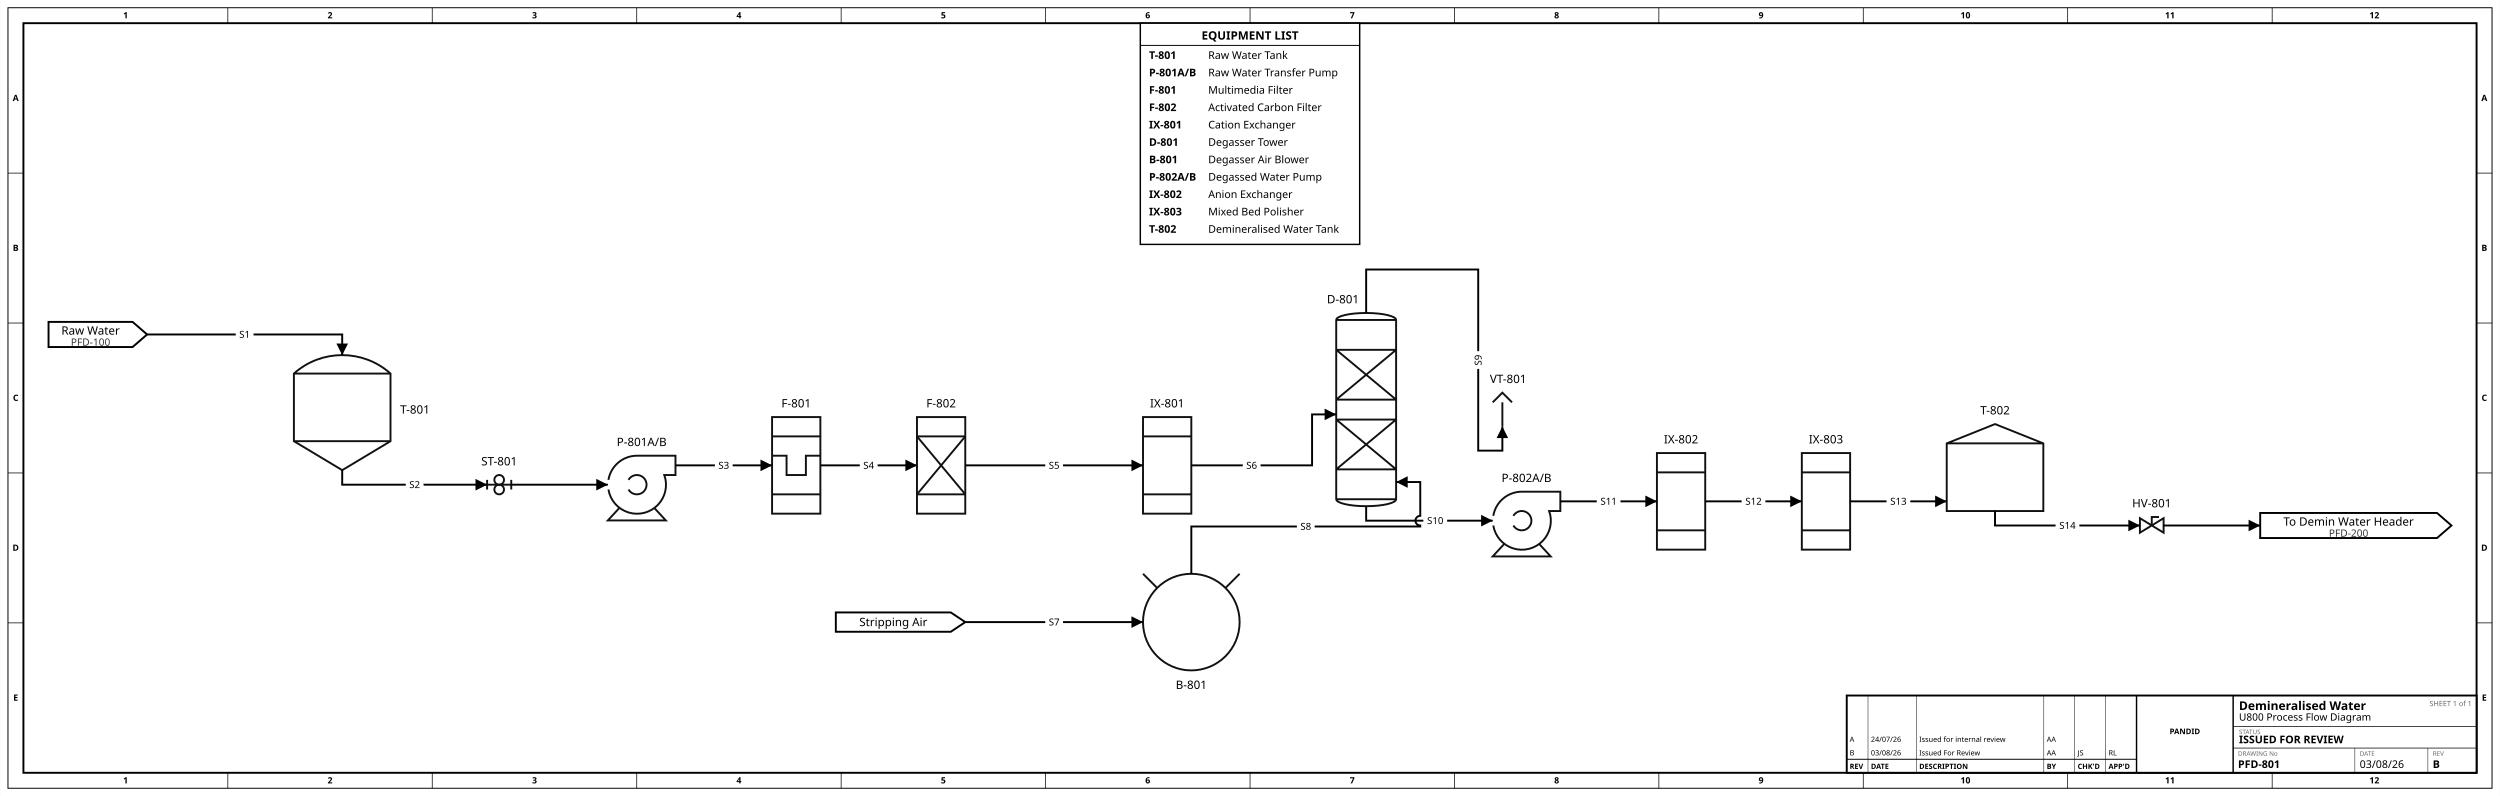
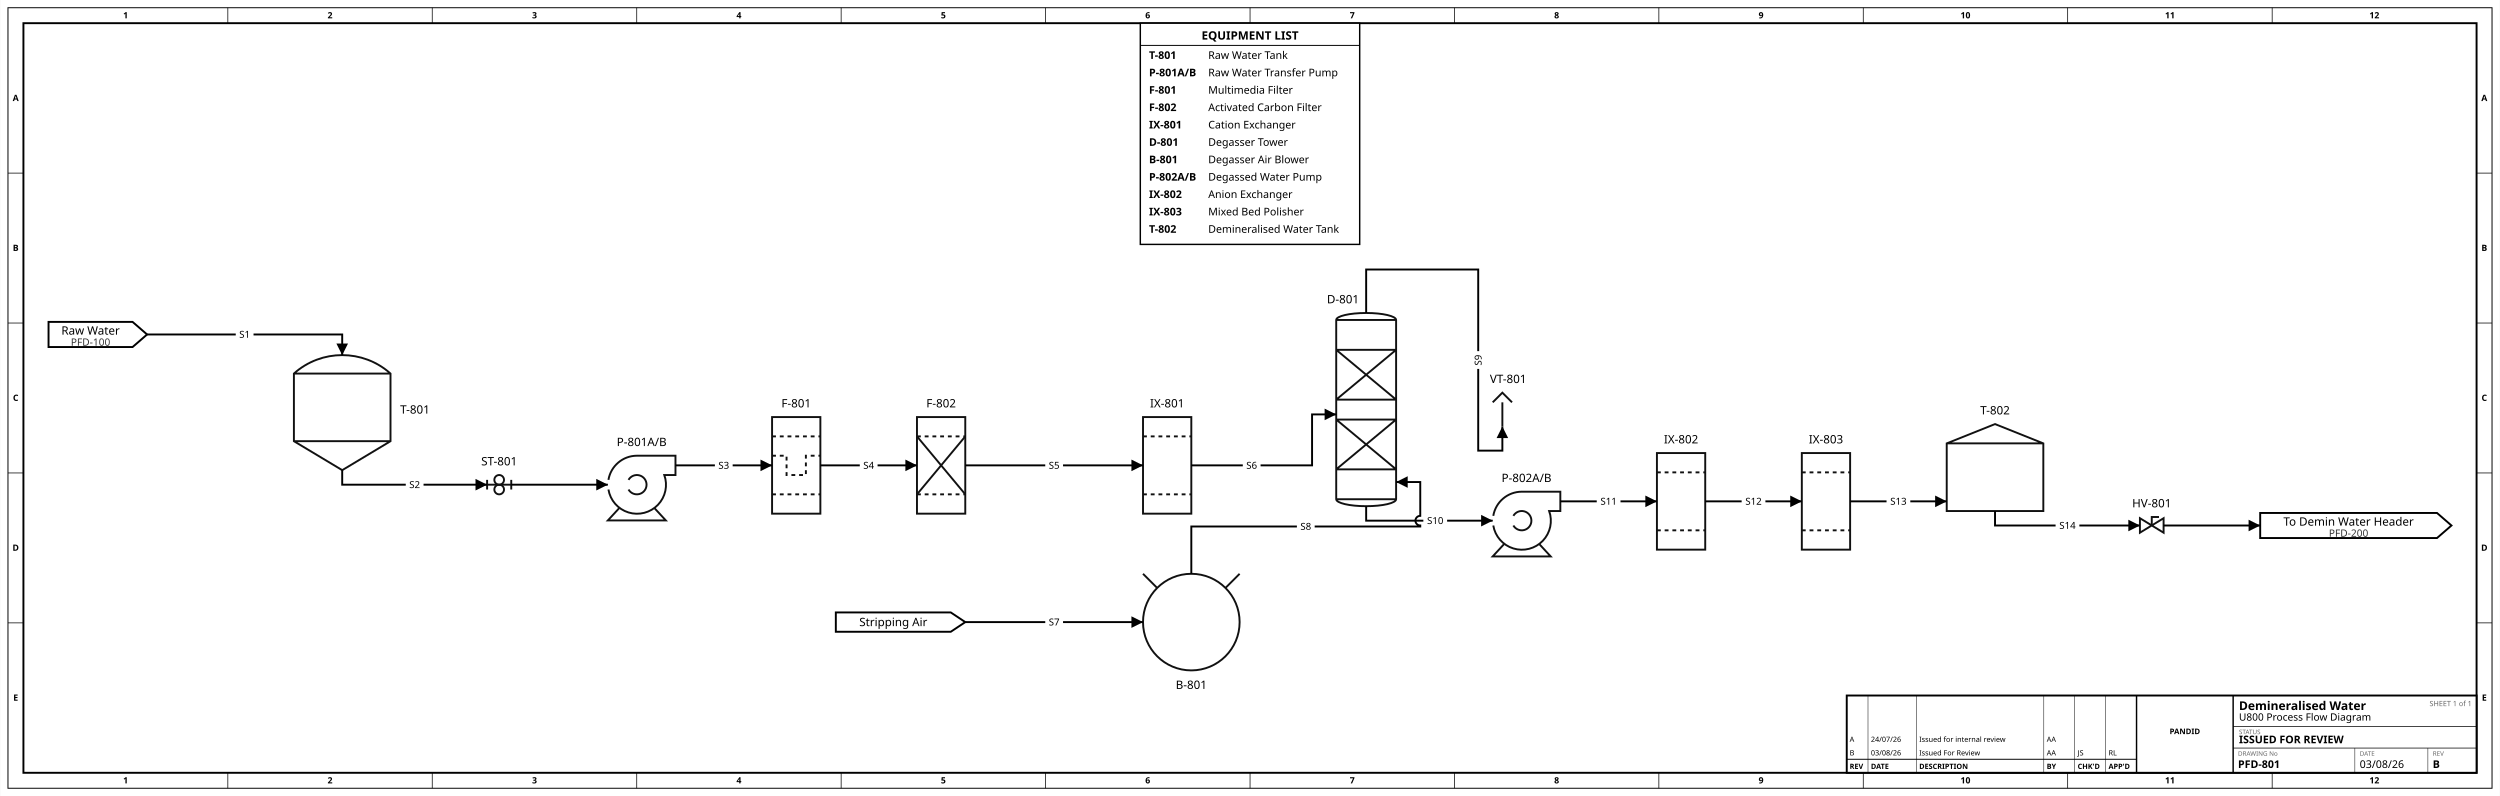
<svg xmlns="http://www.w3.org/2000/svg" width="2588" height="824" viewBox="-52.0 -274.0 2587.5 824.0">
  <rect x="-52.0" y="-274.0" width="2587.5" height="824.0" fill="white" />
  <rect x="-44.0" y="-266.0" width="2571.5" height="808.0" fill="none" stroke="black" stroke-width="1" />
  <rect x="-28.0" y="-250.0" width="2539.5" height="776.0" fill="none" stroke="black" stroke-width="2" />
  <text x="77.8" y="-255.0" font-family="sans-serif" font-size="9.0" text-anchor="middle" font-weight="bold" fill="black">1</text>
  <text x="77.8" y="537.0" font-family="sans-serif" font-size="9.0" text-anchor="middle" font-weight="bold" fill="black">1</text>
  <line x1="183.6" y1="-266.0" x2="183.6" y2="-250.0" stroke="black" stroke-width="0.75" />
  <line x1="183.6" y1="526.0" x2="183.6" y2="542.0" stroke="black" stroke-width="0.75" />
  <text x="289.4" y="-255.0" font-family="sans-serif" font-size="9.0" text-anchor="middle" font-weight="bold" fill="black">2</text>
  <text x="289.4" y="537.0" font-family="sans-serif" font-size="9.0" text-anchor="middle" font-weight="bold" fill="black">2</text>
  <line x1="395.2" y1="-266.0" x2="395.2" y2="-250.0" stroke="black" stroke-width="0.75" />
  <line x1="395.2" y1="526.0" x2="395.2" y2="542.0" stroke="black" stroke-width="0.75" />
  <text x="501.1" y="-255.0" font-family="sans-serif" font-size="9.0" text-anchor="middle" font-weight="bold" fill="black">3</text>
  <text x="501.1" y="537.0" font-family="sans-serif" font-size="9.0" text-anchor="middle" font-weight="bold" fill="black">3</text>
  <line x1="606.9" y1="-266.0" x2="606.9" y2="-250.0" stroke="black" stroke-width="0.75" />
  <line x1="606.9" y1="526.0" x2="606.9" y2="542.0" stroke="black" stroke-width="0.75" />
  <text x="712.7" y="-255.0" font-family="sans-serif" font-size="9.0" text-anchor="middle" font-weight="bold" fill="black">4</text>
  <text x="712.7" y="537.0" font-family="sans-serif" font-size="9.0" text-anchor="middle" font-weight="bold" fill="black">4</text>
  <line x1="818.5" y1="-266.0" x2="818.5" y2="-250.0" stroke="black" stroke-width="0.75" />
  <line x1="818.5" y1="526.0" x2="818.5" y2="542.0" stroke="black" stroke-width="0.75" />
  <text x="924.3" y="-255.0" font-family="sans-serif" font-size="9.0" text-anchor="middle" font-weight="bold" fill="black">5</text>
  <text x="924.3" y="537.0" font-family="sans-serif" font-size="9.0" text-anchor="middle" font-weight="bold" fill="black">5</text>
  <line x1="1030.1" y1="-266.0" x2="1030.1" y2="-250.0" stroke="black" stroke-width="0.75" />
  <line x1="1030.1" y1="526.0" x2="1030.1" y2="542.0" stroke="black" stroke-width="0.75" />
  <text x="1135.9" y="-255.0" font-family="sans-serif" font-size="9.0" text-anchor="middle" font-weight="bold" fill="black">6</text>
  <text x="1135.9" y="537.0" font-family="sans-serif" font-size="9.0" text-anchor="middle" font-weight="bold" fill="black">6</text>
  <line x1="1241.8" y1="-266.0" x2="1241.8" y2="-250.0" stroke="black" stroke-width="0.75" />
  <line x1="1241.8" y1="526.0" x2="1241.8" y2="542.0" stroke="black" stroke-width="0.75" />
  <text x="1347.6" y="-255.0" font-family="sans-serif" font-size="9.0" text-anchor="middle" font-weight="bold" fill="black">7</text>
  <text x="1347.6" y="537.0" font-family="sans-serif" font-size="9.0" text-anchor="middle" font-weight="bold" fill="black">7</text>
  <line x1="1453.4" y1="-266.0" x2="1453.4" y2="-250.0" stroke="black" stroke-width="0.75" />
  <line x1="1453.4" y1="526.0" x2="1453.4" y2="542.0" stroke="black" stroke-width="0.75" />
  <text x="1559.2" y="-255.0" font-family="sans-serif" font-size="9.0" text-anchor="middle" font-weight="bold" fill="black">8</text>
  <text x="1559.2" y="537.0" font-family="sans-serif" font-size="9.0" text-anchor="middle" font-weight="bold" fill="black">8</text>
  <line x1="1665.0" y1="-266.0" x2="1665.0" y2="-250.0" stroke="black" stroke-width="0.75" />
  <line x1="1665.0" y1="526.0" x2="1665.0" y2="542.0" stroke="black" stroke-width="0.75" />
  <text x="1770.8" y="-255.0" font-family="sans-serif" font-size="9.0" text-anchor="middle" font-weight="bold" fill="black">9</text>
  <text x="1770.8" y="537.0" font-family="sans-serif" font-size="9.0" text-anchor="middle" font-weight="bold" fill="black">9</text>
  <line x1="1876.6" y1="-266.0" x2="1876.6" y2="-250.0" stroke="black" stroke-width="0.75" />
  <line x1="1876.6" y1="526.0" x2="1876.6" y2="542.0" stroke="black" stroke-width="0.75" />
  <text x="1982.4" y="-255.0" font-family="sans-serif" font-size="9.0" text-anchor="middle" font-weight="bold" fill="black">10</text>
  <text x="1982.4" y="537.0" font-family="sans-serif" font-size="9.0" text-anchor="middle" font-weight="bold" fill="black">10</text>
  <line x1="2088.2" y1="-266.0" x2="2088.2" y2="-250.0" stroke="black" stroke-width="0.75" />
  <line x1="2088.2" y1="526.0" x2="2088.2" y2="542.0" stroke="black" stroke-width="0.75" />
  <text x="2194.1" y="-255.0" font-family="sans-serif" font-size="9.0" text-anchor="middle" font-weight="bold" fill="black">11</text>
  <text x="2194.1" y="537.0" font-family="sans-serif" font-size="9.0" text-anchor="middle" font-weight="bold" fill="black">11</text>
  <line x1="2299.9" y1="-266.0" x2="2299.9" y2="-250.0" stroke="black" stroke-width="0.75" />
  <line x1="2299.9" y1="526.0" x2="2299.9" y2="542.0" stroke="black" stroke-width="0.75" />
  <text x="2405.7" y="-255.0" font-family="sans-serif" font-size="9.0" text-anchor="middle" font-weight="bold" fill="black">12</text>
  <text x="2405.7" y="537.0" font-family="sans-serif" font-size="9.0" text-anchor="middle" font-weight="bold" fill="black">12</text>
  <text x="-36.0" y="-169.4" font-family="sans-serif" font-size="9.0" text-anchor="middle" font-weight="bold" fill="black">A</text>
  <text x="2519.5" y="-169.4" font-family="sans-serif" font-size="9.0" text-anchor="middle" font-weight="bold" fill="black">A</text>
  <line x1="-44.0" y1="-94.8" x2="-28.0" y2="-94.8" stroke="black" stroke-width="0.75" />
  <line x1="2511.5" y1="-94.8" x2="2527.5" y2="-94.8" stroke="black" stroke-width="0.75" />
  <text x="-36.0" y="-14.2" font-family="sans-serif" font-size="9.0" text-anchor="middle" font-weight="bold" fill="black">B</text>
  <text x="2519.5" y="-14.2" font-family="sans-serif" font-size="9.0" text-anchor="middle" font-weight="bold" fill="black">B</text>
  <line x1="-44.0" y1="60.4" x2="-28.0" y2="60.4" stroke="black" stroke-width="0.75" />
  <line x1="2511.5" y1="60.4" x2="2527.5" y2="60.4" stroke="black" stroke-width="0.75" />
  <text x="-36.0" y="141.0" font-family="sans-serif" font-size="9.0" text-anchor="middle" font-weight="bold" fill="black">C</text>
  <text x="2519.5" y="141.0" font-family="sans-serif" font-size="9.0" text-anchor="middle" font-weight="bold" fill="black">C</text>
  <line x1="-44.0" y1="215.6" x2="-28.0" y2="215.6" stroke="black" stroke-width="0.75" />
  <line x1="2511.5" y1="215.6" x2="2527.5" y2="215.6" stroke="black" stroke-width="0.75" />
  <text x="-36.0" y="296.2" font-family="sans-serif" font-size="9.0" text-anchor="middle" font-weight="bold" fill="black">D</text>
  <text x="2519.5" y="296.2" font-family="sans-serif" font-size="9.0" text-anchor="middle" font-weight="bold" fill="black">D</text>
  <line x1="-44.0" y1="370.8" x2="-28.0" y2="370.8" stroke="black" stroke-width="0.75" />
  <line x1="2511.5" y1="370.8" x2="2527.5" y2="370.8" stroke="black" stroke-width="0.75" />
  <text x="-36.0" y="451.4" font-family="sans-serif" font-size="9.0" text-anchor="middle" font-weight="bold" fill="black">E</text>
  <text x="2519.5" y="451.4" font-family="sans-serif" font-size="9.0" text-anchor="middle" font-weight="bold" fill="black">E</text>
  <rect x="1128.2" y="-250.0" width="227.1" height="229.0" fill="white" stroke="black" stroke-width="1.5" />
  <text x="1241.8" y="-233.0" font-family="sans-serif" font-size="12.0" text-anchor="middle" font-weight="bold" fill="black">EQUIPMENT LIST</text>
  <line x1="1128.2" y1="-227.0" x2="1355.3" y2="-227.0" stroke="black" stroke-width="1" />
  <text x="1137.2" y="-213.0" font-family="sans-serif" font-size="11.0" text-anchor="start" font-weight="bold" fill="black">T-801</text>
  <text x="1198.5" y="-213.0" font-family="sans-serif" font-size="11.0" text-anchor="start" fill="black">Raw Water Tank</text>
  <text x="1137.2" y="-195.0" font-family="sans-serif" font-size="11.0" text-anchor="start" font-weight="bold" fill="black">P-801A/B</text>
  <text x="1198.5" y="-195.0" font-family="sans-serif" font-size="11.0" text-anchor="start" fill="black">Raw Water Transfer Pump</text>
  <text x="1137.2" y="-177.0" font-family="sans-serif" font-size="11.0" text-anchor="start" font-weight="bold" fill="black">F-801</text>
  <text x="1198.5" y="-177.0" font-family="sans-serif" font-size="11.0" text-anchor="start" fill="black">Multimedia Filter</text>
  <text x="1137.2" y="-159.0" font-family="sans-serif" font-size="11.0" text-anchor="start" font-weight="bold" fill="black">F-802</text>
  <text x="1198.5" y="-159.0" font-family="sans-serif" font-size="11.0" text-anchor="start" fill="black">Activated Carbon Filter</text>
  <text x="1137.2" y="-141.0" font-family="sans-serif" font-size="11.0" text-anchor="start" font-weight="bold" fill="black">IX-801</text>
  <text x="1198.5" y="-141.0" font-family="sans-serif" font-size="11.0" text-anchor="start" fill="black">Cation Exchanger</text>
  <text x="1137.2" y="-123.0" font-family="sans-serif" font-size="11.0" text-anchor="start" font-weight="bold" fill="black">D-801</text>
  <text x="1198.5" y="-123.0" font-family="sans-serif" font-size="11.0" text-anchor="start" fill="black">Degasser Tower</text>
  <text x="1137.2" y="-105.0" font-family="sans-serif" font-size="11.0" text-anchor="start" font-weight="bold" fill="black">B-801</text>
  <text x="1198.5" y="-105.0" font-family="sans-serif" font-size="11.0" text-anchor="start" fill="black">Degasser Air Blower</text>
  <text x="1137.2" y="-87.0" font-family="sans-serif" font-size="11.0" text-anchor="start" font-weight="bold" fill="black">P-802A/B</text>
  <text x="1198.5" y="-87.0" font-family="sans-serif" font-size="11.0" text-anchor="start" fill="black">Degassed Water Pump</text>
  <text x="1137.2" y="-69.0" font-family="sans-serif" font-size="11.0" text-anchor="start" font-weight="bold" fill="black">IX-802</text>
  <text x="1198.5" y="-69.0" font-family="sans-serif" font-size="11.0" text-anchor="start" fill="black">Anion Exchanger</text>
  <text x="1137.2" y="-51.0" font-family="sans-serif" font-size="11.0" text-anchor="start" font-weight="bold" fill="black">IX-803</text>
  <text x="1198.5" y="-51.0" font-family="sans-serif" font-size="11.0" text-anchor="start" fill="black">Mixed Bed Polisher</text>
  <text x="1137.2" y="-33.0" font-family="sans-serif" font-size="11.0" text-anchor="start" font-weight="bold" fill="black">T-802</text>
  <text x="1198.5" y="-33.0" font-family="sans-serif" font-size="11.0" text-anchor="start" fill="black">Demineralised Water Tank</text>
  <rect x="1859.5" y="446.0" width="652.0" height="80.0" fill="white" stroke="black" stroke-width="2" />
  <line x1="2159.5" y1="446.0" x2="2159.5" y2="526.0" stroke="black" stroke-width="1.5" />
  <line x1="2259.5" y1="446.0" x2="2259.5" y2="526.0" stroke="black" stroke-width="1.5" />
  <line x1="1859.5" y1="512.0" x2="2159.5" y2="512.0" stroke="black" stroke-width="1" />
  <line x1="1881.5" y1="446.0" x2="1881.5" y2="526.0" stroke="black" stroke-width="0.5" />
  <line x1="1931.5" y1="446.0" x2="1931.5" y2="526.0" stroke="black" stroke-width="0.5" />
  <line x1="2063.5" y1="446.0" x2="2063.5" y2="526.0" stroke="black" stroke-width="0.5" />
  <line x1="2095.5" y1="446.0" x2="2095.5" y2="526.0" stroke="black" stroke-width="0.5" />
  <line x1="2127.5" y1="446.0" x2="2127.5" y2="526.0" stroke="black" stroke-width="0.5" />
  <text x="1862.5" y="522.0" font-family="sans-serif" font-size="7.5" text-anchor="start" font-weight="bold" fill="black">REV</text>
  <text x="1884.5" y="522.0" font-family="sans-serif" font-size="7.5" text-anchor="start" font-weight="bold" fill="black">DATE</text>
  <text x="1934.5" y="522.0" font-family="sans-serif" font-size="7.5" text-anchor="start" font-weight="bold" fill="black">DESCRIPTION</text>
  <text x="2066.5" y="522.0" font-family="sans-serif" font-size="7.5" text-anchor="start" font-weight="bold" fill="black">BY</text>
  <text x="2098.5" y="522.0" font-family="sans-serif" font-size="7.5" text-anchor="start" font-weight="bold" fill="black">CHK'D</text>
  <text x="2130.5" y="522.0" font-family="sans-serif" font-size="7.5" text-anchor="start" font-weight="bold" fill="black">APP'D</text>
  <text x="1862.5" y="508.0" font-family="sans-serif" font-size="7.5" text-anchor="start" fill="black">B</text>
  <text x="1884.5" y="508.0" font-family="sans-serif" font-size="7.5" text-anchor="start" fill="black">03/08/26</text>
  <text x="1934.5" y="508.0" font-family="sans-serif" font-size="7.5" text-anchor="start" fill="black">Issued For Review</text>
  <text x="2066.5" y="508.0" font-family="sans-serif" font-size="7.5" text-anchor="start" fill="black">AA</text>
  <text x="2098.5" y="508.0" font-family="sans-serif" font-size="7.5" text-anchor="start" fill="black">JS</text>
  <text x="2130.5" y="508.0" font-family="sans-serif" font-size="7.5" text-anchor="start" fill="black">RL</text>
  <text x="1862.5" y="494.0" font-family="sans-serif" font-size="7.5" text-anchor="start" fill="black">A</text>
  <text x="1884.5" y="494.0" font-family="sans-serif" font-size="7.5" text-anchor="start" fill="black">24/07/26</text>
  <text x="1934.5" y="494.0" font-family="sans-serif" font-size="7.5" text-anchor="start" fill="black">Issued for internal review</text>
  <text x="2066.5" y="494.0" font-family="sans-serif" font-size="7.5" text-anchor="start" fill="black">AA</text>
  <text x="2098.5" y="494.0" font-family="sans-serif" font-size="7.5" text-anchor="start" fill="black" />
  <text x="2130.5" y="494.0" font-family="sans-serif" font-size="7.5" text-anchor="start" fill="black" />
  <text x="2209.5" y="486.0" font-family="sans-serif" font-size="8.0" text-anchor="middle" font-weight="bold" fill="black">PANDID</text>
  <line x1="2259.5" y1="478.0" x2="2511.5" y2="478.0" stroke="black" stroke-width="0.75" />
  <line x1="2259.5" y1="500.4" x2="2511.5" y2="500.4" stroke="black" stroke-width="0.75" />
  <text x="2265.5" y="461.0" font-family="sans-serif" font-size="12.5" text-anchor="start" font-weight="bold" fill="black">Demineralised Water</text>
  <text x="2265.5" y="472.0" font-family="sans-serif" font-size="10.5" text-anchor="start" fill="black">U800 Process Flow Diagram</text>
  <text x="2506.5" y="457.0" font-family="sans-serif" font-size="7.5" text-anchor="end" fill="#666">SHEET 1 of 1</text>
  <text x="2265.5" y="486.0" font-family="sans-serif" font-size="6.5" text-anchor="start" fill="#666">STATUS</text>
  <text x="2265.5" y="495.4" font-family="sans-serif" font-size="11.0" text-anchor="start" font-weight="bold" fill="black">ISSUED FOR REVIEW</text>
  <text x="2264.5" y="508.4" font-family="sans-serif" font-size="6.5" text-anchor="start" fill="#666">DRAWING No</text>
  <text x="2264.5" y="521.0" font-family="sans-serif" font-size="11.0" text-anchor="start" font-weight="bold" fill="black">PFD-801</text>
  <line x1="2385.5" y1="500.4" x2="2385.5" y2="526.0" stroke="black" stroke-width="0.5" />
  <text x="2390.5" y="508.4" font-family="sans-serif" font-size="6.5" text-anchor="start" fill="#666">DATE</text>
  <text x="2390.5" y="521.0" font-family="sans-serif" font-size="11.0" text-anchor="start" fill="black">03/08/26</text>
  <line x1="2461.1" y1="500.4" x2="2461.1" y2="526.0" stroke="black" stroke-width="0.5" />
  <text x="2466.1" y="508.4" font-family="sans-serif" font-size="6.5" text-anchor="start" fill="#666">REV</text>
  <text x="2466.1" y="521.0" font-family="sans-serif" font-size="11.0" text-anchor="start" font-weight="bold" fill="black">B</text>
  <defs>
    <marker id="arrow_black" viewBox="0 0 10 10" refX="10" refY="5" markerWidth="12" markerHeight="12" markerUnits="userSpaceOnUse" orient="auto-start-reverse">
      <path d="M 0 0 L 10 5 L 0 10 z" fill="black" />
    </marker>
    <symbol id="sym_blower" viewBox="0 0 100.0 100.0" overflow="visible">
      <ellipse cx="50.0" cy="50.0" rx="50.0" ry="50.0" fill="white" stroke="#111" stroke-width="2.0" />
      <path d="M 0.0 0.0 L 14.5 14.5 M 100.0 0.0 L 85.5 14.5" fill="none" stroke="#111" stroke-width="2.0" />
    </symbol>
    <symbol id="sym_column_packed" viewBox="0 0 62.0 200.0" overflow="visible">
      <path d="M 62 7.216 L 62 192.784 A 31 7.216 0 0 1 31 200 A 31 7.216 0 0 1 0 192.784 L 0 7.216 A 31 7.216 0 0 1 31 0 A 31 7.216 0 0 1 62 7.216 Z M 0 7.216 L 62 7.216 M 0 192.784 L 62 192.784 M 0 89.691 L 62 89.691 M 0 110.309 L 62 110.309 M 0 38.144 L 62 38.144 M 0 161.856 L 62 161.856 M 62 38.144 L 0 89.691 M 62 89.691 L 0 38.144 M 62 110.309 L 0 161.856 M 62 161.856 L 0 110.309" fill="white" stroke="#111" stroke-width="2" />
    </symbol>
    <symbol id="sym_filter" viewBox="0 0 50.0 100.0" overflow="visible">
      <rect x="0.0" y="0.0" width="50.0" height="100.0" fill="white" stroke="#111" stroke-width="2.0" />
-       <path d="M 0.0 20.0 L 50.0 20.0 M 0.0 80.0 L 50.0 80.0 M 0.0 40.0 L 15.0 40.0 L 15.0 60.0 L 35.0 60.0 L 35.0 40.0 L 50.0 40.0" fill="none" stroke="#111" stroke-width="2.0" />
+       <path d="M 0.0 20.0 L 50.0 20.0 M 0.0 80.0 L 50.0 80.0 M 0.0 40.0 L 15.0 40.0 L 15.0 60.0 L 35.0 60.0 L 35.0 40.0 L 50.0 40.0" fill="none" stroke="#111" stroke-width="2.0" stroke-dasharray="4 4" />
    </symbol>
    <symbol id="sym_filter_fixed_bed" viewBox="0 0 50.0 100.0" overflow="visible">
      <rect x="0.0" y="0.0" width="50.0" height="100.0" fill="white" stroke="#111" stroke-width="2.0" />
      <path d="M 0.0 20.0 L 50.0 80.0 M 50.0 20.0 L 0.0 80.0" fill="none" stroke="#111" stroke-width="2.0" />
-       <path d="M 0.0 20.0 L 50.0 20.0 M 0.0 80.0 L 50.0 80.0" fill="none" stroke="#111" stroke-width="2.0" />
+       <path d="M 0.0 20.0 L 50.0 20.0 M 0.0 80.0 L 50.0 80.0" fill="none" stroke="#111" stroke-width="2.0" stroke-dasharray="4 4" />
    </symbol>
    <symbol id="sym_filter_ion_exchange" viewBox="0 0 50.0 100.0" overflow="visible">
      <rect x="0.0" y="0.0" width="50.0" height="100.0" fill="white" stroke="#111" stroke-width="2.0" />
-       <path d="M 0.0 20.0 L 50.0 20.0 M 0.0 80.0 L 50.0 80.0" fill="none" stroke="#111" stroke-width="2.0" />
+       <path d="M 0.0 20.0 L 50.0 20.0 M 0.0 80.0 L 50.0 80.0" fill="none" stroke="#111" stroke-width="2.0" stroke-dasharray="4 4" />
    </symbol>
    <symbol id="sym_fitting_strainer_duplex" viewBox="0 0 25.0 20.0" overflow="visible">
      <g transform="scale(0.5)">
        <ellipse cx="25.0" cy="30.0" rx="10.0" ry="10.0" fill="white" stroke="#111" stroke-width="4.0" />
        <ellipse cx="25.0" cy="10.0" rx="10.0" ry="10.0" fill="white" stroke="#111" stroke-width="4.0" />
        <path d="M 0.0 20.0 L 50.0 20.0 M 50.0 10.0 L 50.0 30.0 M 0.0 10.0 L 0.0 30.0" fill="none" stroke="#111" stroke-width="4.0" />
      </g>
    </symbol>
    <symbol id="sym_pump" viewBox="0 0 70.0 67.0" overflow="visible">
      <path d="M 12.0 54.0 L 0.0 67.0 L 60.0 67.0 L 48.0 54.0" fill="white" stroke="#111" stroke-width="2.0" />
      <path d="M 0.6 25.0 A 30.0 30.0 0.0 0 1 30.0 0.0 L 70.0 0.0 L 70.0 20.0 L 58.45 20.0 A 30.0 30.0 0.0 0 1 51.859 50.83 A 30.0 30.0 0.0 0 1 21.341 58.742 A 30.0 30.0 0.0 0 1 0.6 35.0" fill="white" stroke="#111" stroke-width="2.0" />
      <path d="M 21.4 25.0 A 10.0 10.0 0.0 1 1 21.4 35.0" fill="none" stroke="#111" stroke-width="2.0" />
    </symbol>
    <symbol id="sym_tank_conical" viewBox="0 0 100.0 90.0" overflow="visible">
      <path d="M 0.0 20.0 L 0.0 90.0 L 100.0 90.0 L 100.0 20.0 L 50.0 0.0 Z M 0.0 20.0 L 100.0 20.0" fill="white" stroke="#111" stroke-width="2.0" />
    </symbol>
    <symbol id="sym_tank_dished_roof_conical_bottom" viewBox="0 0 100.0 125.5" overflow="visible">
      <path d="M 0.0 95.46 L 0.0 25.46 A 75.0 75.0 0.0 0 1 100.0 25.46 L 100.0 95.46 L 50.0 125.46 Z M 0.0 25.46 L 100.0 25.46 M 0.0 95.46 L 100.0 95.46" fill="white" stroke="#111" stroke-width="2.0" />
    </symbol>
    <symbol id="sym_valve_manual" viewBox="0 0 24.5 16.2" overflow="visible">
      <g transform="scale(0.25)">
        <path d="M 0.0 65.0 L 0.0 5.0 L 98.0 65.0 L 98.0 5.0 Z" fill="white" stroke="#111" stroke-width="8.0" />
        <path d="M 49.0 35.0 L 49.0 0.0 L 79.0 0.0" fill="none" stroke="#111" stroke-width="8.0" />
      </g>
    </symbol>
    <symbol id="sym_vent" viewBox="0 0 20.0 35.0" overflow="visible">
      <g transform="scale(0.25)">
        <path d="M 40.0 40.0 L 40.0 140.0 M 0.0 40.0 L 40.0 0.0 L 80.0 40.0" fill="none" stroke="#111" stroke-width="8.0" />
      </g>
    </symbol>
  </defs>
  <g id="units">
    <polygon points="-2.0,59.25 85,59.25 100,72.25 85,85.25 -2.0,85.25" fill="transparent" stroke="black" stroke-width="2" />
    <text x="41.5" y="68.25" font-family="sans-serif" font-size="12" text-anchor="middle" dominant-baseline="middle">Raw Water</text>
    <text x="41.5" y="80.25" font-family="sans-serif" font-size="10.5" text-anchor="middle" dominant-baseline="middle" fill="#333">PFD-100</text>
    <use href="#sym_tank_dished_roof_conical_bottom" x="252" y="87.25" width="100.0" height="125.5" />
    <use href="#sym_fitting_strainer_duplex" x="452" y="217.75" width="25.0" height="20.0" />
    <use href="#sym_pump" x="577" y="197.75" width="70.0" height="67.0" />
    <use href="#sym_filter" x="747" y="157.75" width="50.0" height="100.0" />
    <use href="#sym_filter_fixed_bed" x="897" y="157.75" width="50.0" height="100.0" />
    <use href="#sym_filter_ion_exchange" x="1131" y="157.75" width="50.0" height="100.0" />
    <use href="#sym_column_packed" x="1331" y="50" width="62.0" height="200.0" />
    <polygon points="813.0,360.0 932.0,360.0 947.0,370.0 932.0,380.0 813.0,380.0" fill="transparent" stroke="black" stroke-width="2" />
    <text x="872.5" y="370.0" font-family="sans-serif" font-size="12" text-anchor="middle" dominant-baseline="middle">Stripping Air</text>
    <use href="#sym_blower" x="1131" y="320" width="100.0" height="100.0" />
    <use href="#sym_vent" x="1493" y="132.5" width="20.0" height="35.0" />
    <use href="#sym_pump" x="1493" y="235" width="70.0" height="67.0" />
    <use href="#sym_filter_ion_exchange" x="1663" y="195" width="50.0" height="100.0" />
    <use href="#sym_filter_ion_exchange" x="1813" y="195" width="50.0" height="100.0" />
    <use href="#sym_tank_conical" x="1963" y="165" width="100.0" height="90.0" />
    <use href="#sym_valve_manual" x="2163" y="261.2" width="24.5" height="16.2" />
    <polygon points="2287.5,257.0 2470.5,257.0 2485.5,270.0 2470.5,283.0 2287.5,283.0" fill="transparent" stroke="black" stroke-width="2" />
    <text x="2379.0" y="266.0" font-family="sans-serif" font-size="12" text-anchor="middle" dominant-baseline="middle">To Demin Water Header</text>
    <text x="2379.0" y="278.0" font-family="sans-serif" font-size="10.5" text-anchor="middle" dominant-baseline="middle" fill="#333">PFD-200</text>
  </g>
  <g id="streams">
    <path d="M 100.0,72.25 L 302.0,72.25 L 302.0,93.65" fill="none" stroke="black" stroke-width="2" marker-end="url(#arrow_black)" />
    <path d="M 302.0,212.75 L 302.0,227.75 L 452.0,227.75" fill="none" stroke="black" stroke-width="2" marker-end="url(#arrow_black)" />
    <path d="M 477.0,227.75 L 577.0,227.75" fill="none" stroke="black" stroke-width="2" marker-end="url(#arrow_black)" />
    <path d="M 647.0,207.75 L 747.0,207.75" fill="none" stroke="black" stroke-width="2" marker-end="url(#arrow_black)" />
    <path d="M 797.0,207.75 L 897.0,207.75" fill="none" stroke="black" stroke-width="2" marker-end="url(#arrow_black)" />
    <path d="M 947.0,207.75 L 1131.0,207.75" fill="none" stroke="black" stroke-width="2" marker-end="url(#arrow_black)" />
    <path d="M 1181.0,207.75 L 1306.0,207.75 L 1306.0,155.0 L 1331.0,155.0" fill="none" stroke="black" stroke-width="2" marker-end="url(#arrow_black)" />
    <path d="M 947.0,370.0 L 1131.0,370.0" fill="none" stroke="black" stroke-width="2" marker-end="url(#arrow_black)" />
    <path d="M 1181.0,320.0 L 1181.0,271.0 L 1418.0,271.0 L 1418.0,270.0 A 5 5 0 0 1 1418.0,260.0 L 1418.0,225.0 L 1393.0,225.0" fill="none" stroke="black" stroke-width="2" marker-end="url(#arrow_black)" />
    <path d="M 1362.0,50.0 L 1362.0,5.0 L 1478.0,5.0 L 1478.0,192.5 L 1503.0,192.5 L 1503.0,167.5" fill="none" stroke="black" stroke-width="2" marker-end="url(#arrow_black)" />
    <path d="M 1362.0,250.0 L 1362.0,265.0 L 1493.0,265.0" fill="none" stroke="black" stroke-width="2" marker-end="url(#arrow_black)" />
    <path d="M 1563.0,245.0 L 1663.0,245.0" fill="none" stroke="black" stroke-width="2" marker-end="url(#arrow_black)" />
    <path d="M 1713.0,245.0 L 1813.0,245.0" fill="none" stroke="black" stroke-width="2" marker-end="url(#arrow_black)" />
    <path d="M 1863.0,245.0 L 1963.0,245.0" fill="none" stroke="black" stroke-width="2" marker-end="url(#arrow_black)" />
    <path d="M 2013.0,255.0 L 2013.0,270.0 L 2163.0,270.0" fill="none" stroke="black" stroke-width="2" marker-end="url(#arrow_black)" />
    <path d="M 2187.5,270.0 L 2287.5,270.0" fill="none" stroke="black" stroke-width="2" marker-end="url(#arrow_black)" />
    <rect x="191.8" y="65.8" width="18.4" height="13.0" fill="white" />
    <text x="201.0" y="72.2" font-family="sans-serif" font-size="10" text-anchor="middle" dominant-baseline="middle" fill="black">S1</text>
    <rect x="367.8" y="221.2" width="18.4" height="13.0" fill="white" />
    <text x="377.0" y="227.8" font-family="sans-serif" font-size="10" text-anchor="middle" dominant-baseline="middle" fill="black">S2</text>
    <rect x="687.8" y="201.2" width="18.4" height="13.0" fill="white" />
    <text x="697.0" y="207.8" font-family="sans-serif" font-size="10" text-anchor="middle" dominant-baseline="middle" fill="black">S3</text>
    <rect x="837.8" y="201.2" width="18.4" height="13.0" fill="white" />
    <text x="847.0" y="207.8" font-family="sans-serif" font-size="10" text-anchor="middle" dominant-baseline="middle" fill="black">S4</text>
    <rect x="1029.8" y="201.2" width="18.4" height="13.0" fill="white" />
    <text x="1039.0" y="207.8" font-family="sans-serif" font-size="10" text-anchor="middle" dominant-baseline="middle" fill="black">S5</text>
    <rect x="1234.3" y="201.2" width="18.4" height="13.0" fill="white" />
    <text x="1243.5" y="207.8" font-family="sans-serif" font-size="10" text-anchor="middle" dominant-baseline="middle" fill="black">S6</text>
    <rect x="1029.8" y="363.5" width="18.4" height="13.0" fill="white" />
    <text x="1039.0" y="370.0" font-family="sans-serif" font-size="10" text-anchor="middle" dominant-baseline="middle" fill="black">S7</text>
    <rect x="1290.3" y="264.5" width="18.4" height="13.0" fill="white" />
    <text x="1299.5" y="271.0" font-family="sans-serif" font-size="10" text-anchor="middle" dominant-baseline="middle" fill="black">S8</text>
    <rect x="1471.5" y="89.5" width="13.0" height="18.4" fill="white" />
    <text x="1478.0" y="98.8" font-family="sans-serif" font-size="10" text-anchor="middle" dominant-baseline="middle" fill="black" transform="rotate(-90, 1478.0, 98.8)">S9</text>
    <rect x="1421.2" y="258.5" width="24.6" height="13.0" fill="white" />
    <text x="1433.5" y="265.0" font-family="sans-serif" font-size="10" text-anchor="middle" dominant-baseline="middle" fill="black">S10</text>
    <rect x="1600.7" y="238.5" width="24.6" height="13.0" fill="white" />
    <text x="1613.0" y="245.0" font-family="sans-serif" font-size="10" text-anchor="middle" dominant-baseline="middle" fill="black">S11</text>
    <rect x="1750.7" y="238.5" width="24.6" height="13.0" fill="white" />
    <text x="1763.0" y="245.0" font-family="sans-serif" font-size="10" text-anchor="middle" dominant-baseline="middle" fill="black">S12</text>
    <rect x="1900.7" y="238.5" width="24.6" height="13.0" fill="white" />
    <text x="1913.0" y="245.0" font-family="sans-serif" font-size="10" text-anchor="middle" dominant-baseline="middle" fill="black">S13</text>
    <rect x="2075.7" y="263.5" width="24.6" height="13.0" fill="white" />
    <text x="2088.0" y="270.0" font-family="sans-serif" font-size="10" text-anchor="middle" dominant-baseline="middle" fill="black">S14</text>
  </g>
  <g id="unit_labels">
    <rect x="362.0" y="142.5" width="41.0" height="15.0" fill="white" />
    <text x="362.0" y="150.0" font-family="sans-serif" font-size="12" text-anchor="start" dominant-baseline="middle">T-801</text>
    <rect x="440.7" y="195.8" width="47.6" height="15.0" fill="white" />
    <text x="464.5" y="207.75" font-family="sans-serif" font-size="12" text-anchor="middle" dominant-baseline="baseline">ST-801</text>
    <rect x="581.6" y="175.8" width="60.8" height="15.0" fill="white" />
    <text x="612.0" y="187.75" font-family="sans-serif" font-size="12" text-anchor="middle" dominant-baseline="baseline">P-801A/B</text>
    <rect x="751.5" y="135.8" width="41.0" height="15.0" fill="white" />
    <text x="772.0" y="147.75" font-family="sans-serif" font-size="12" text-anchor="middle" dominant-baseline="baseline">F-801</text>
    <rect x="901.5" y="135.8" width="41.0" height="15.0" fill="white" />
    <text x="922.0" y="147.75" font-family="sans-serif" font-size="12" text-anchor="middle" dominant-baseline="baseline">F-802</text>
    <rect x="1132.2" y="135.8" width="47.6" height="15.0" fill="white" />
    <text x="1156.0" y="147.75" font-family="sans-serif" font-size="12" text-anchor="middle" dominant-baseline="baseline">IX-801</text>
    <rect x="1317.5" y="28.0" width="41.0" height="15.0" fill="white" />
    <text x="1338.0" y="40.0" font-family="sans-serif" font-size="12" text-anchor="middle" dominant-baseline="baseline">D-801</text>
    <rect x="1160.5" y="427.5" width="41.0" height="15.0" fill="white" />
    <text x="1181.0" y="435.0" font-family="sans-serif" font-size="12" text-anchor="middle" dominant-baseline="middle">B-801</text>
    <rect x="1485.2" y="110.5" width="47.6" height="15.0" fill="white" />
    <text x="1509.0" y="122.5" font-family="sans-serif" font-size="12" text-anchor="middle" dominant-baseline="baseline">VT-801</text>
    <rect x="1497.6" y="213.0" width="60.8" height="15.0" fill="white" />
    <text x="1528.0" y="225.0" font-family="sans-serif" font-size="12" text-anchor="middle" dominant-baseline="baseline">P-802A/B</text>
    <rect x="1664.2" y="173.0" width="47.6" height="15.0" fill="white" />
    <text x="1688.0" y="185.0" font-family="sans-serif" font-size="12" text-anchor="middle" dominant-baseline="baseline">IX-802</text>
    <rect x="1814.2" y="173.0" width="47.6" height="15.0" fill="white" />
    <text x="1838.0" y="185.0" font-family="sans-serif" font-size="12" text-anchor="middle" dominant-baseline="baseline">IX-803</text>
    <rect x="1992.5" y="143.0" width="41.0" height="15.0" fill="white" />
    <text x="2013.0" y="155.0" font-family="sans-serif" font-size="12" text-anchor="middle" dominant-baseline="baseline">T-802</text>
    <rect x="2151.4" y="239.2" width="47.6" height="15.0" fill="white" />
    <text x="2175.25" y="251.2" font-family="sans-serif" font-size="12" text-anchor="middle" dominant-baseline="baseline">HV-801</text>
  </g>
</svg>
